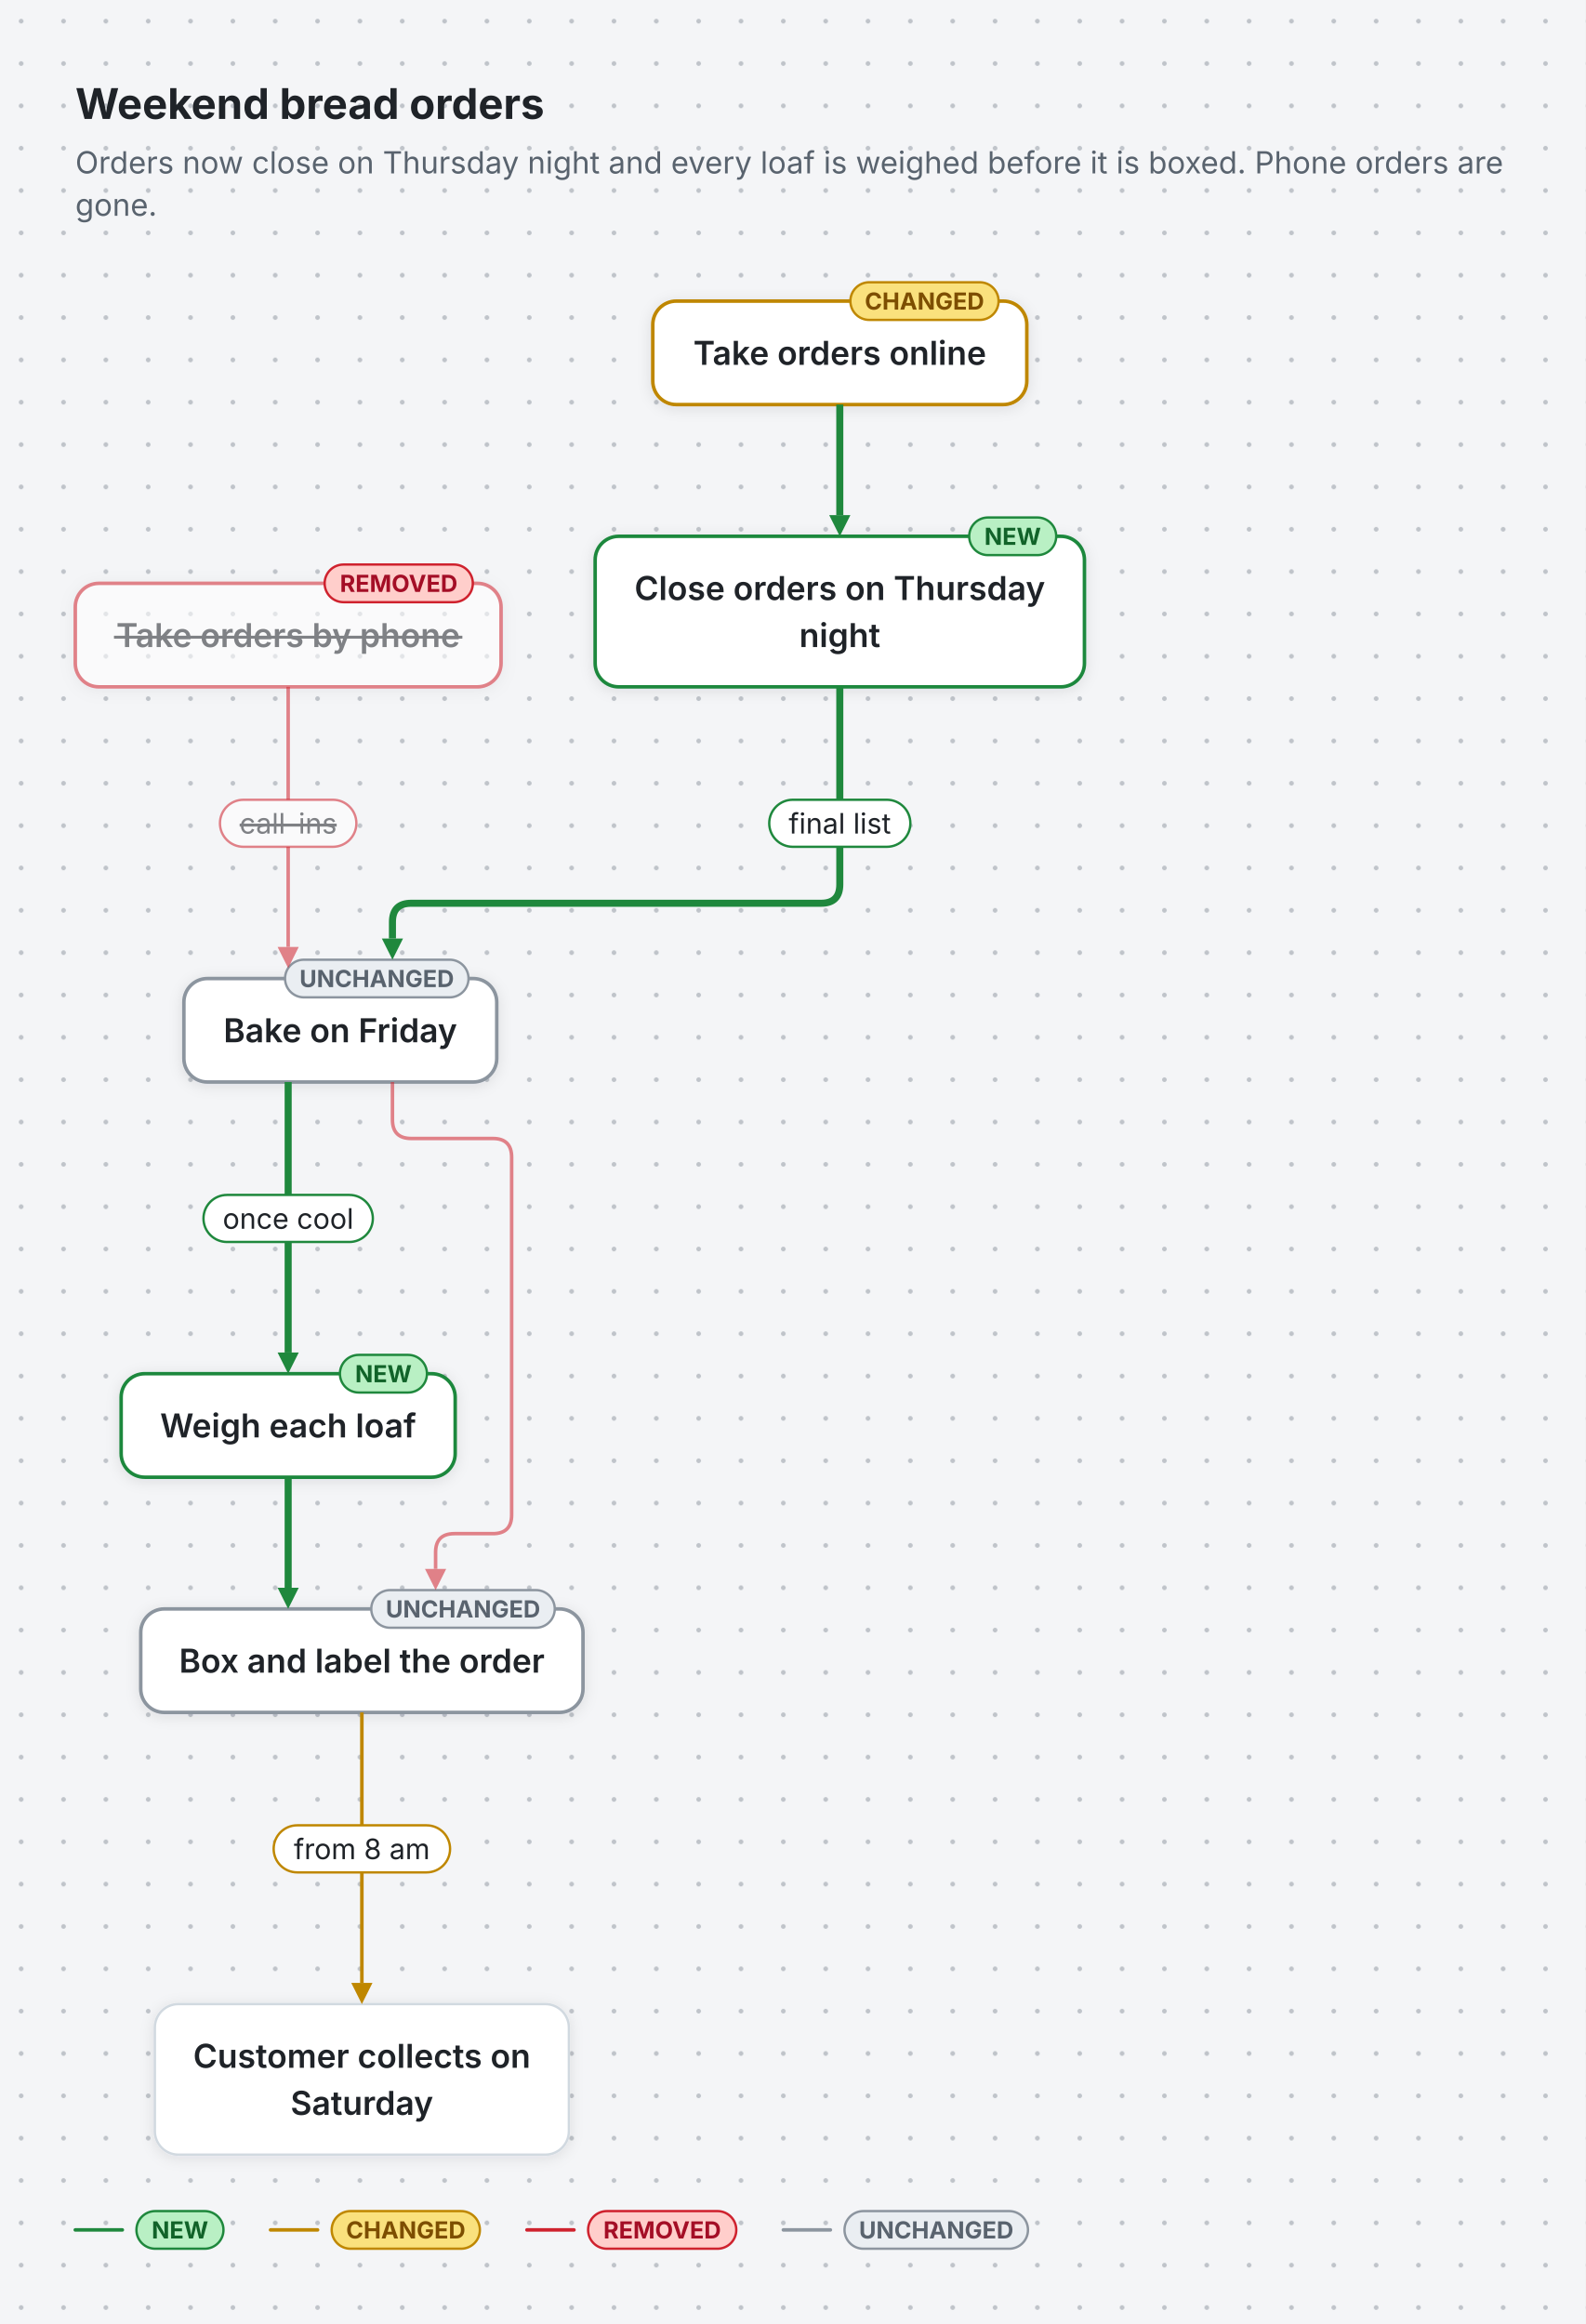
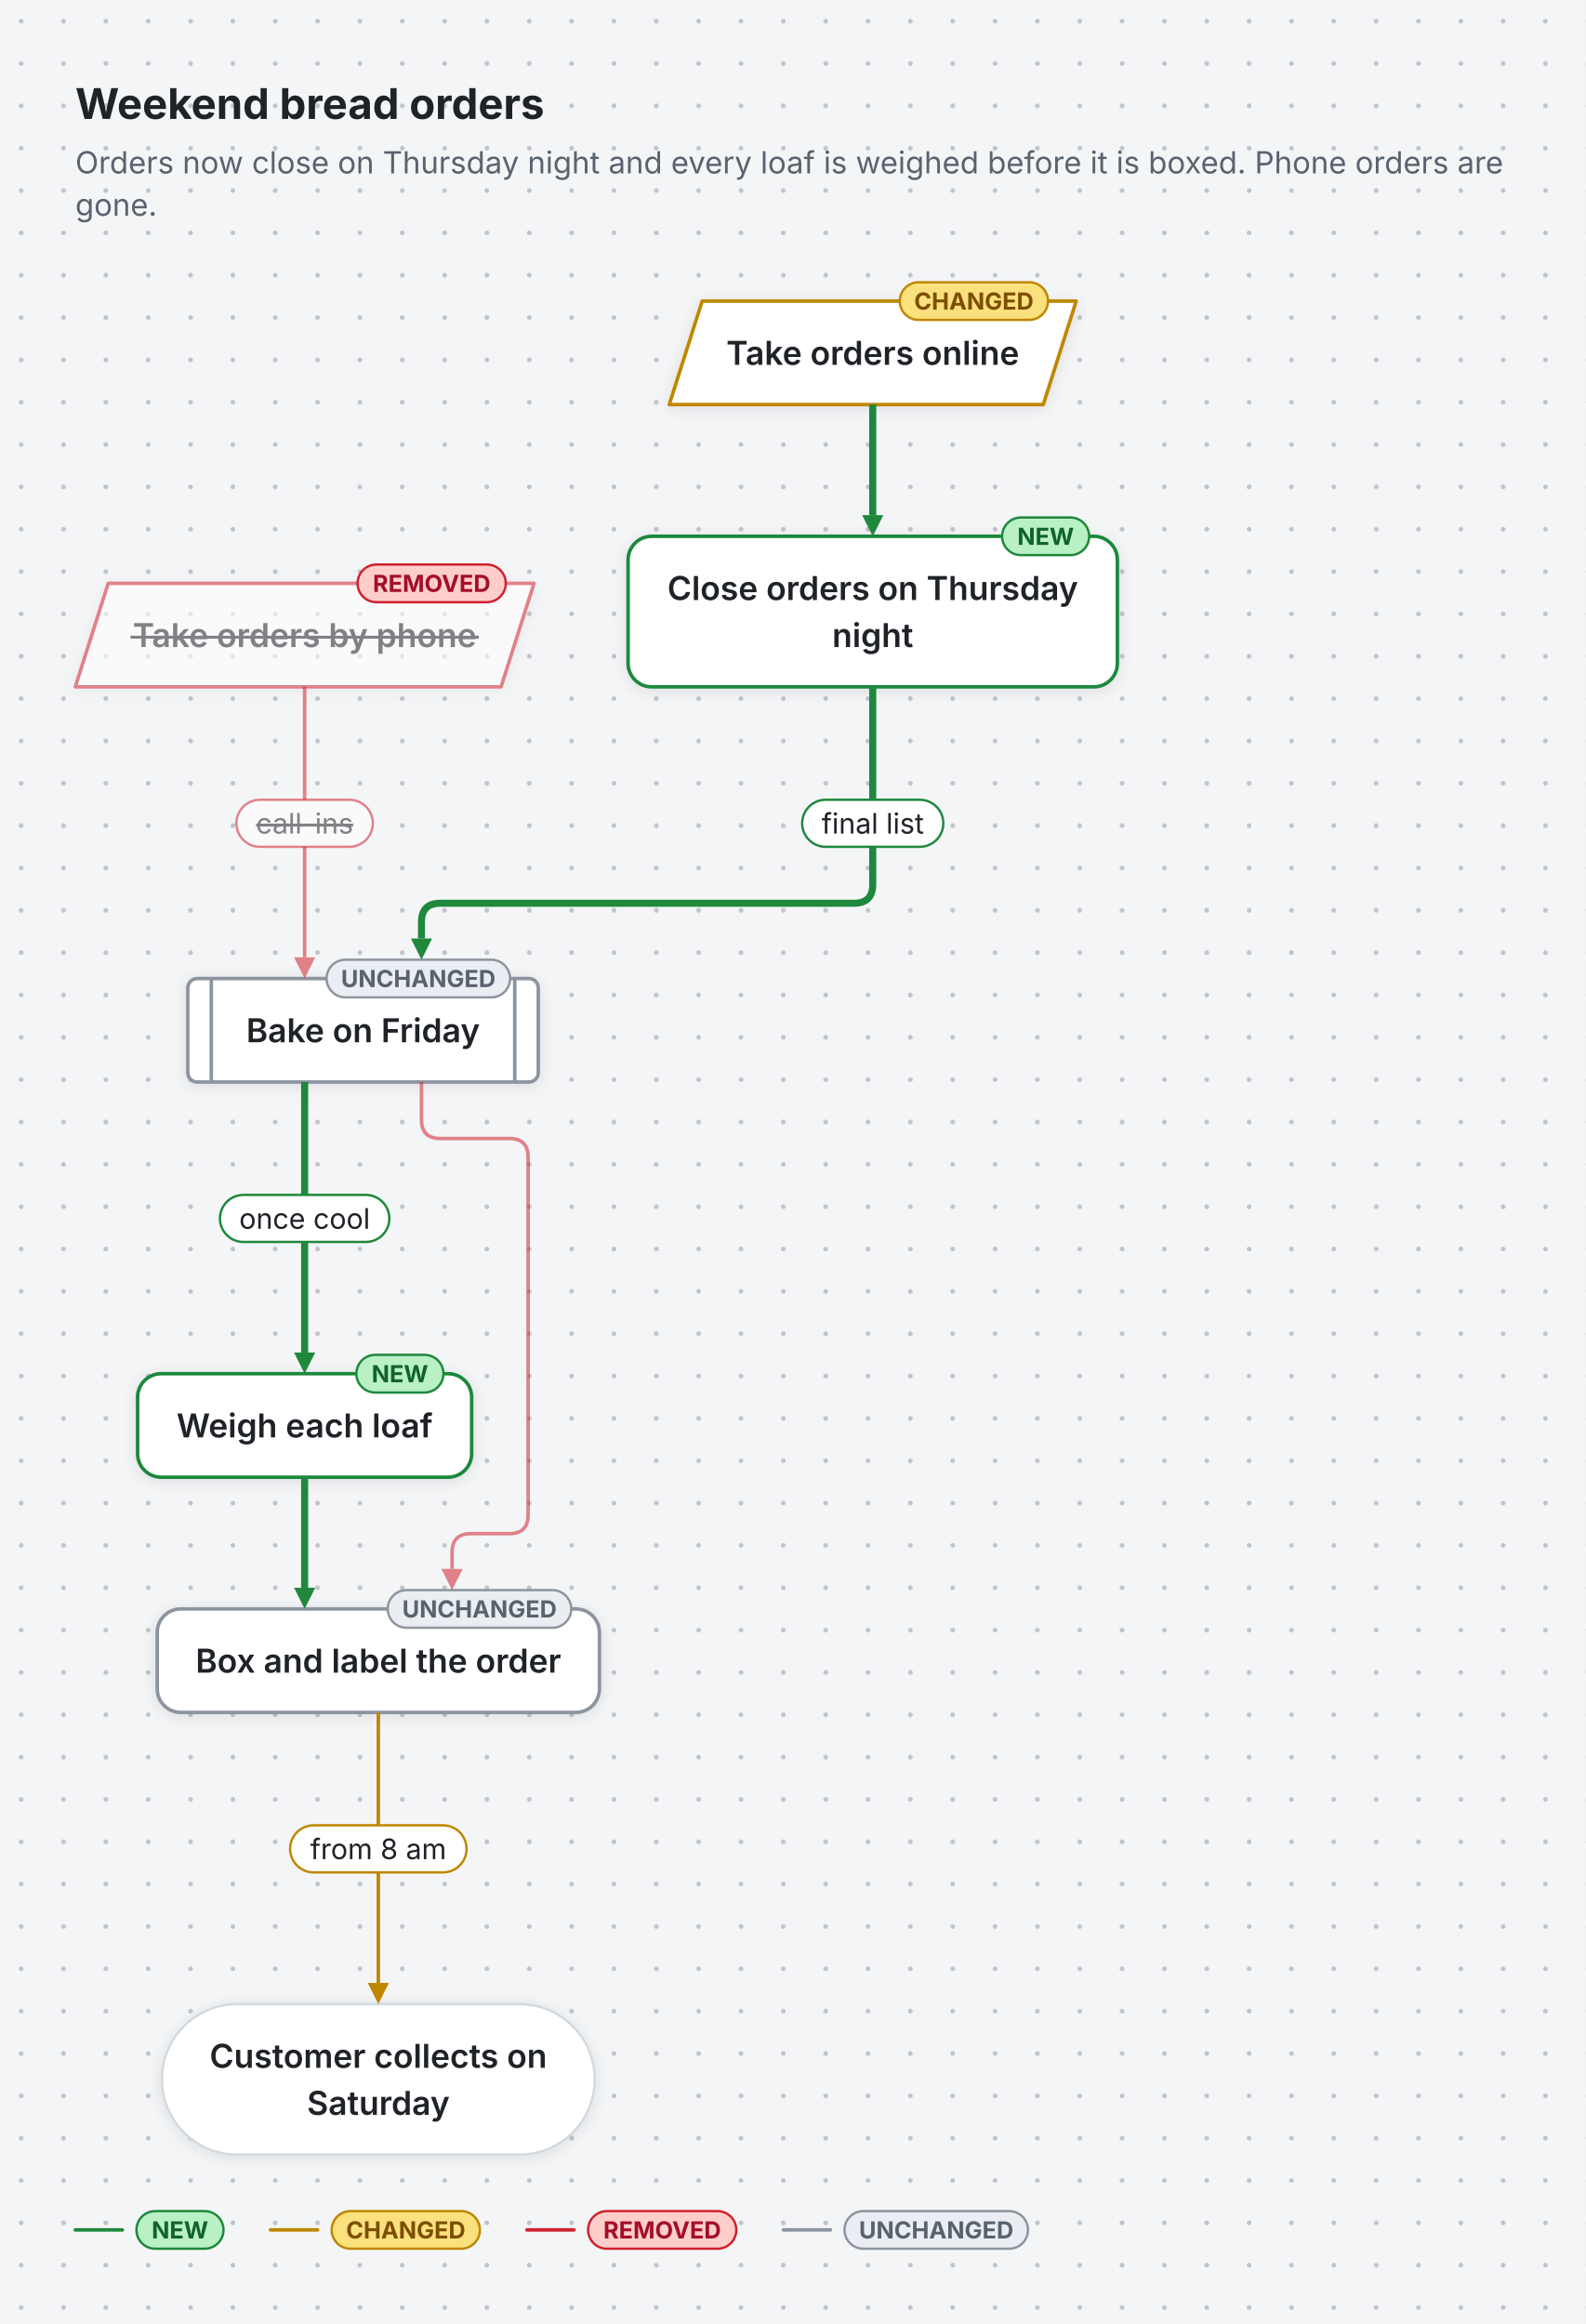
<svg xmlns="http://www.w3.org/2000/svg" width="674" height="988" viewBox="0 0 674 988">
  <defs>
    <pattern id="structa-grid-light" width="18" height="18" patternUnits="userSpaceOnUse">
      <circle cx="9" cy="9" r="1" fill="#8c959f" fill-opacity="0.5" />
    </pattern>
    <filter id="structa-shadow-light" x="-20%" y="-30%" width="140%" height="170%">
      <feDropShadow dx="0" dy="1" stdDeviation="3" flood-color="#1f2328" flood-opacity="0.1" />
    </filter>
  </defs>
  <rect width="674" height="988" fill="#f4f5f7" />
  <rect width="674" height="988" fill="url(#structa-grid-light)" />
  <g class="title">
    <text x="32" y="50.55" font-family="Structa Inter, Inter, sans-serif" font-size="18" font-weight="700" fill="#1f2328">Weekend bread orders</text>
  </g>
  <g class="description">
    <text x="32" y="73.73" font-family="Structa Inter, Inter, sans-serif" font-size="13" font-weight="400" fill="#59636e">Orders now close on Thursday night and every loaf is weighed before it is boxed. Phone orders are</text>
    <text x="32" y="91.73" font-family="Structa Inter, Inter, sans-serif" font-size="13" font-weight="400" fill="#59636e">gone.</text>
  </g>
-   <g class="card" data-id="online" data-kind="step" data-status="changed">
-     <rect x="277.5" y="128" width="159" height="44" rx="10" fill="#ffffff" stroke="#bf8700" stroke-width="1.5" filter="url(#structa-shadow-light)" />
-     <text x="357" y="155.09" font-family="Structa Inter, Inter, sans-serif" font-size="14" font-weight="600" fill="#1f2328" text-anchor="middle">Take orders online</text>
+   <g class="card" data-id="online" data-kind="io" data-status="changed">
+     <path class="outline" d="M298.5 128 L457.5 128 L443.5 172 L284.5 172 Z" fill="#ffffff" stroke="#bf8700" stroke-width="1.5" filter="url(#structa-shadow-light)" stroke-linejoin="round" />
+     <text x="371" y="155.09" font-family="Structa Inter, Inter, sans-serif" font-size="14" font-weight="600" fill="#1f2328" text-anchor="middle">Take orders online</text>
    <g class="badge">
-       <rect x="361.5" y="120" width="63" height="16" rx="8" fill="#ffffff" />
-       <rect x="361.5" y="120" width="63" height="16" rx="8" fill="#fae17d" stroke="#bf8700" stroke-width="1" />
-       <text x="393" y="131.64" font-family="Structa Inter, Inter, sans-serif" font-size="10" font-weight="700" fill="#7d4e00" text-anchor="middle">CHANGED</text>
+       <rect x="382.5" y="120" width="63" height="16" rx="8" fill="#ffffff" />
+       <rect x="382.5" y="120" width="63" height="16" rx="8" fill="#fae17d" stroke="#bf8700" stroke-width="1" />
+       <text x="414" y="131.64" font-family="Structa Inter, Inter, sans-serif" font-size="10" font-weight="700" fill="#7d4e00" text-anchor="middle">CHANGED</text>
    </g>
  </g>
-   <g class="card" data-id="phone" data-kind="step" data-status="removed">
+   <g class="card" data-id="phone" data-kind="io" data-status="removed">
    <g class="faded" opacity="0.55">
-       <rect x="32" y="248" width="181" height="44" rx="10" fill="#ffffff" stroke="#cf222e" stroke-width="1.5" filter="url(#structa-shadow-light)" />
-       <text x="122.5" y="275.09" font-family="Structa Inter, Inter, sans-serif" font-size="14" font-weight="600" fill="#1f2328" text-anchor="middle">Take orders by phone</text>
-       <line class="strike" x1="48.45" y1="270.89" x2="196.55" y2="270.89" stroke="#1f2328" stroke-width="1.25" />
+       <path class="outline" d="M46 248 L227 248 L213 292 L32 292 Z" fill="#ffffff" stroke="#cf222e" stroke-width="1.5" filter="url(#structa-shadow-light)" stroke-linejoin="round" />
+       <text x="129.5" y="275.09" font-family="Structa Inter, Inter, sans-serif" font-size="14" font-weight="600" fill="#1f2328" text-anchor="middle">Take orders by phone</text>
+       <line class="strike" x1="55.45" y1="270.89" x2="203.55" y2="270.89" stroke="#1f2328" stroke-width="1.25" />
    </g>
    <g class="badge">
-       <rect x="138" y="240" width="63" height="16" rx="8" fill="#ffffff" />
-       <rect x="138" y="240" width="63" height="16" rx="8" fill="#ffcecb" stroke="#cf222e" stroke-width="1" />
-       <text x="169.5" y="251.64" font-family="Structa Inter, Inter, sans-serif" font-size="10" font-weight="700" fill="#a40e26" text-anchor="middle">REMOVED</text>
+       <rect x="152" y="240" width="63" height="16" rx="8" fill="#ffffff" />
+       <rect x="152" y="240" width="63" height="16" rx="8" fill="#ffcecb" stroke="#cf222e" stroke-width="1" />
+       <text x="183.5" y="251.64" font-family="Structa Inter, Inter, sans-serif" font-size="10" font-weight="700" fill="#a40e26" text-anchor="middle">REMOVED</text>
    </g>
  </g>
  <g class="card" data-id="close" data-kind="step" data-status="new">
-     <rect x="253" y="228" width="208" height="64" rx="10" fill="#ffffff" stroke="#1f883d" stroke-width="1.5" filter="url(#structa-shadow-light)" />
-     <text x="357" y="255.09" font-family="Structa Inter, Inter, sans-serif" font-size="14" font-weight="600" fill="#1f2328" text-anchor="middle">Close orders on Thursday</text>
-     <text x="357" y="275.09" font-family="Structa Inter, Inter, sans-serif" font-size="14" font-weight="600" fill="#1f2328" text-anchor="middle">night</text>
+     <rect class="outline" x="267" y="228" width="208" height="64" rx="10" fill="#ffffff" stroke="#1f883d" stroke-width="1.5" filter="url(#structa-shadow-light)" />
+     <text x="371" y="255.09" font-family="Structa Inter, Inter, sans-serif" font-size="14" font-weight="600" fill="#1f2328" text-anchor="middle">Close orders on Thursday</text>
+     <text x="371" y="275.09" font-family="Structa Inter, Inter, sans-serif" font-size="14" font-weight="600" fill="#1f2328" text-anchor="middle">night</text>
    <g class="badge">
-       <rect x="412" y="220" width="37" height="16" rx="8" fill="#ffffff" />
-       <rect x="412" y="220" width="37" height="16" rx="8" fill="#b9f0c4" stroke="#1f883d" stroke-width="1" />
-       <text x="430.5" y="231.64" font-family="Structa Inter, Inter, sans-serif" font-size="10" font-weight="700" fill="#116329" text-anchor="middle">NEW</text>
+       <rect x="426" y="220" width="37" height="16" rx="8" fill="#ffffff" />
+       <rect x="426" y="220" width="37" height="16" rx="8" fill="#b9f0c4" stroke="#1f883d" stroke-width="1" />
+       <text x="444.5" y="231.64" font-family="Structa Inter, Inter, sans-serif" font-size="10" font-weight="700" fill="#116329" text-anchor="middle">NEW</text>
    </g>
  </g>
-   <g class="card" data-id="bake" data-kind="step" data-status="unchanged">
-     <rect x="78.17" y="416" width="133" height="44" rx="10" fill="#ffffff" stroke="#8c959f" stroke-width="1.5" filter="url(#structa-shadow-light)" />
-     <text x="144.67" y="443.09" font-family="Structa Inter, Inter, sans-serif" font-size="14" font-weight="600" fill="#1f2328" text-anchor="middle">Bake on Friday</text>
+   <g class="card" data-id="bake" data-kind="subprocess" data-status="unchanged">
+     <rect class="outline" x="79.83" y="416" width="149" height="44" rx="4" fill="#ffffff" stroke="#8c959f" stroke-width="1.5" filter="url(#structa-shadow-light)" />
+     <path class="marks" d="M89.83 416 L89.83 460 M218.83 416 L218.83 460" fill="none" stroke="#8c959f" stroke-width="1.5" />
+     <text x="154.33" y="443.09" font-family="Structa Inter, Inter, sans-serif" font-size="14" font-weight="600" fill="#1f2328" text-anchor="middle">Bake on Friday</text>
    <g class="badge">
-       <rect x="121.17" y="408" width="78" height="16" rx="8" fill="#ffffff" />
-       <rect x="121.17" y="408" width="78" height="16" rx="8" fill="#eaeef2" stroke="#8c959f" stroke-width="1" />
-       <text x="160.17" y="419.64" font-family="Structa Inter, Inter, sans-serif" font-size="10" font-weight="700" fill="#59636e" text-anchor="middle">UNCHANGED</text>
+       <rect x="138.83" y="408" width="78" height="16" rx="8" fill="#ffffff" />
+       <rect x="138.83" y="408" width="78" height="16" rx="8" fill="#eaeef2" stroke="#8c959f" stroke-width="1" />
+       <text x="177.83" y="419.64" font-family="Structa Inter, Inter, sans-serif" font-size="10" font-weight="700" fill="#59636e" text-anchor="middle">UNCHANGED</text>
    </g>
  </g>
  <g class="card" data-id="weigh" data-kind="step" data-status="new">
-     <rect x="51.5" y="584" width="142" height="44" rx="10" fill="#ffffff" stroke="#1f883d" stroke-width="1.5" filter="url(#structa-shadow-light)" />
-     <text x="122.5" y="611.09" font-family="Structa Inter, Inter, sans-serif" font-size="14" font-weight="600" fill="#1f2328" text-anchor="middle">Weigh each loaf</text>
+     <rect class="outline" x="58.5" y="584" width="142" height="44" rx="10" fill="#ffffff" stroke="#1f883d" stroke-width="1.5" filter="url(#structa-shadow-light)" />
+     <text x="129.5" y="611.09" font-family="Structa Inter, Inter, sans-serif" font-size="14" font-weight="600" fill="#1f2328" text-anchor="middle">Weigh each loaf</text>
    <g class="badge">
-       <rect x="144.5" y="576" width="37" height="16" rx="8" fill="#ffffff" />
-       <rect x="144.5" y="576" width="37" height="16" rx="8" fill="#b9f0c4" stroke="#1f883d" stroke-width="1" />
-       <text x="163" y="587.64" font-family="Structa Inter, Inter, sans-serif" font-size="10" font-weight="700" fill="#116329" text-anchor="middle">NEW</text>
+       <rect x="151.5" y="576" width="37" height="16" rx="8" fill="#ffffff" />
+       <rect x="151.5" y="576" width="37" height="16" rx="8" fill="#b9f0c4" stroke="#1f883d" stroke-width="1" />
+       <text x="170" y="587.64" font-family="Structa Inter, Inter, sans-serif" font-size="10" font-weight="700" fill="#116329" text-anchor="middle">NEW</text>
    </g>
  </g>
  <g class="card" data-id="box" data-kind="step" data-status="unchanged">
-     <rect x="59.83" y="684" width="188" height="44" rx="10" fill="#ffffff" stroke="#8c959f" stroke-width="1.5" filter="url(#structa-shadow-light)" />
-     <text x="153.83" y="711.09" font-family="Structa Inter, Inter, sans-serif" font-size="14" font-weight="600" fill="#1f2328" text-anchor="middle">Box and label the order</text>
+     <rect class="outline" x="66.83" y="684" width="188" height="44" rx="10" fill="#ffffff" stroke="#8c959f" stroke-width="1.5" filter="url(#structa-shadow-light)" />
+     <text x="160.83" y="711.09" font-family="Structa Inter, Inter, sans-serif" font-size="14" font-weight="600" fill="#1f2328" text-anchor="middle">Box and label the order</text>
    <g class="badge">
-       <rect x="157.83" y="676" width="78" height="16" rx="8" fill="#ffffff" />
-       <rect x="157.83" y="676" width="78" height="16" rx="8" fill="#eaeef2" stroke="#8c959f" stroke-width="1" />
-       <text x="196.83" y="687.64" font-family="Structa Inter, Inter, sans-serif" font-size="10" font-weight="700" fill="#59636e" text-anchor="middle">UNCHANGED</text>
+       <rect x="164.83" y="676" width="78" height="16" rx="8" fill="#ffffff" />
+       <rect x="164.83" y="676" width="78" height="16" rx="8" fill="#eaeef2" stroke="#8c959f" stroke-width="1" />
+       <text x="203.83" y="687.64" font-family="Structa Inter, Inter, sans-serif" font-size="10" font-weight="700" fill="#59636e" text-anchor="middle">UNCHANGED</text>
    </g>
  </g>
-   <g class="card" data-id="collect" data-kind="step">
-     <rect x="65.83" y="852" width="176" height="64" rx="10" fill="#ffffff" stroke="#d1d9e0" stroke-width="1" filter="url(#structa-shadow-light)" />
-     <text x="153.83" y="879.09" font-family="Structa Inter, Inter, sans-serif" font-size="14" font-weight="600" fill="#1f2328" text-anchor="middle">Customer collects on</text>
-     <text x="153.83" y="899.09" font-family="Structa Inter, Inter, sans-serif" font-size="14" font-weight="600" fill="#1f2328" text-anchor="middle">Saturday</text>
+   <g class="card" data-id="collect" data-kind="end">
+     <rect class="outline" x="68.83" y="852" width="184" height="64" rx="32" fill="#ffffff" stroke="#d1d9e0" stroke-width="1" filter="url(#structa-shadow-light)" />
+     <text x="160.83" y="879.09" font-family="Structa Inter, Inter, sans-serif" font-size="14" font-weight="600" fill="#1f2328" text-anchor="middle">Customer collects on</text>
+     <text x="160.83" y="899.09" font-family="Structa Inter, Inter, sans-serif" font-size="14" font-weight="600" fill="#1f2328" text-anchor="middle">Saturday</text>
  </g>
  <g class="line" data-id="edges[0]" data-kind="flow" data-from="online" data-to="close" data-status="new">
-     <path d="M357 172 L357 219" fill="none" stroke="#1f883d" stroke-width="3" stroke-linejoin="round" />
-     <path d="M357 228 L352.5 219 L361.5 219 Z" fill="#1f883d" />
+     <path d="M371 172 L371 219" fill="none" stroke="#1f883d" stroke-width="3" stroke-linejoin="round" />
+     <path d="M371 228 L366.5 219 L375.5 219 Z" fill="#1f883d" />
  </g>
  <g class="line" data-id="edges[1]" data-kind="flow" data-from="close" data-to="bake" data-status="new">
-     <path d="M357 292 L357 376 Q357 384 349 384 L174.83 384 Q166.83 384 166.83 392 L166.83 399" fill="none" stroke="#1f883d" stroke-width="3" stroke-linejoin="round" />
-     <path d="M166.83 408 L162.33 399 L171.33 399 Z" fill="#1f883d" />
+     <path d="M371 292 L371 376 Q371 384 363 384 L187.17 384 Q179.17 384 179.17 392 L179.17 399" fill="none" stroke="#1f883d" stroke-width="3" stroke-linejoin="round" />
+     <path d="M179.17 408 L174.67 399 L183.67 399 Z" fill="#1f883d" />
  </g>
  <g class="line" data-id="edges[2]" data-kind="flow" data-from="phone" data-to="bake" data-status="removed">
    <g class="faded" opacity="0.55">
-       <path d="M122.5 292 L122.5 402.58" fill="none" stroke="#cf222e" stroke-width="1.5" stroke-linejoin="round" />
-       <path d="M122.5 411.58 L118 402.58 L127 402.58 Z" fill="#cf222e" />
+       <path d="M129.5 292 L129.5 407" fill="none" stroke="#cf222e" stroke-width="1.5" stroke-linejoin="round" />
+       <path d="M129.5 416 L125 407 L134 407 Z" fill="#cf222e" />
    </g>
  </g>
  <g class="line" data-id="edges[3]" data-kind="flow" data-from="bake" data-to="weigh" data-status="new">
-     <path d="M122.5 460 L122.5 575" fill="none" stroke="#1f883d" stroke-width="3" stroke-linejoin="round" />
-     <path d="M122.5 584 L118 575 L127 575 Z" fill="#1f883d" />
+     <path d="M129.5 460 L129.5 575" fill="none" stroke="#1f883d" stroke-width="3" stroke-linejoin="round" />
+     <path d="M129.5 584 L125 575 L134 575 Z" fill="#1f883d" />
  </g>
  <g class="line" data-id="edges[4]" data-kind="flow" data-from="weigh" data-to="box" data-status="new">
-     <path d="M122.5 628 L122.5 675" fill="none" stroke="#1f883d" stroke-width="3" stroke-linejoin="round" />
-     <path d="M122.5 684 L118 675 L127 675 Z" fill="#1f883d" />
+     <path d="M129.5 628 L129.5 675" fill="none" stroke="#1f883d" stroke-width="3" stroke-linejoin="round" />
+     <path d="M129.5 684 L125 675 L134 675 Z" fill="#1f883d" />
  </g>
  <g class="line" data-id="edges[5]" data-kind="flow" data-from="bake" data-to="box" data-status="removed">
    <g class="faded" opacity="0.55">
-       <path d="M166.83 460 L166.83 476 Q166.83 484 174.83 484 L209.5 484 Q217.5 484 217.5 492 L217.5 644 Q217.5 652 209.5 652 L193.17 652 Q185.17 652 185.17 660 L185.17 667" fill="none" stroke="#cf222e" stroke-width="1.5" stroke-linejoin="round" />
-       <path d="M185.17 676 L180.67 667 L189.67 667 Z" fill="#cf222e" />
+       <path d="M179.17 460 L179.17 476 Q179.17 484 187.17 484 L216.5 484 Q224.5 484 224.5 492 L224.5 644 Q224.5 652 216.5 652 L200.17 652 Q192.17 652 192.17 660 L192.17 667" fill="none" stroke="#cf222e" stroke-width="1.5" stroke-linejoin="round" />
+       <path d="M192.17 676 L187.67 667 L196.67 667 Z" fill="#cf222e" />
    </g>
  </g>
  <g class="line" data-id="edges[6]" data-kind="flow" data-from="box" data-to="collect" data-status="changed">
-     <path d="M153.83 728 L153.83 843" fill="none" stroke="#bf8700" stroke-width="1.5" stroke-linejoin="round" />
-     <path d="M153.83 852 L149.33 843 L158.33 843 Z" fill="#bf8700" />
+     <path d="M160.83 728 L160.83 843" fill="none" stroke="#bf8700" stroke-width="1.5" stroke-linejoin="round" />
+     <path d="M160.83 852 L156.33 843 L165.33 843 Z" fill="#bf8700" />
  </g>
  <g class="line-labels">
    <g class="line-label" data-line="edges[1]">
-       <rect x="327" y="340" width="60" height="20" rx="10" fill="#ffffff" stroke="#1f883d" stroke-width="1" />
-       <text x="357" y="354.37" font-family="Structa Inter, Inter, sans-serif" font-size="12" font-weight="400" fill="#1f2328" text-anchor="middle">final list</text>
+       <rect x="341" y="340" width="60" height="20" rx="10" fill="#ffffff" stroke="#1f883d" stroke-width="1" />
+       <text x="371" y="354.37" font-family="Structa Inter, Inter, sans-serif" font-size="12" font-weight="400" fill="#1f2328" text-anchor="middle">final list</text>
    </g>
    <g class="line-label" data-line="edges[2]">
-       <rect x="93.5" y="340" width="58" height="20" rx="10" fill="#f4f5f7" />
+       <rect x="100.5" y="340" width="58" height="20" rx="10" fill="#f4f5f7" />
      <g class="faded" opacity="0.55">
-         <rect x="93.5" y="340" width="58" height="20" rx="10" fill="#ffffff" stroke="#cf222e" stroke-width="1" />
-         <text x="122.5" y="354.37" font-family="Structa Inter, Inter, sans-serif" font-size="12" font-weight="400" fill="#1f2328" text-anchor="middle">call-ins</text>
-         <line class="strike" x1="101.87" y1="350.77" x2="143.13" y2="350.77" stroke="#1f2328" stroke-width="1.25" />
+         <rect x="100.5" y="340" width="58" height="20" rx="10" fill="#ffffff" stroke="#cf222e" stroke-width="1" />
+         <text x="129.5" y="354.37" font-family="Structa Inter, Inter, sans-serif" font-size="12" font-weight="400" fill="#1f2328" text-anchor="middle">call-ins</text>
+         <line class="strike" x1="108.87" y1="350.77" x2="150.13" y2="350.77" stroke="#1f2328" stroke-width="1.25" />
      </g>
    </g>
    <g class="line-label" data-line="edges[3]">
-       <rect x="86.5" y="508" width="72" height="20" rx="10" fill="#ffffff" stroke="#1f883d" stroke-width="1" />
-       <text x="122.5" y="522.37" font-family="Structa Inter, Inter, sans-serif" font-size="12" font-weight="400" fill="#1f2328" text-anchor="middle">once cool</text>
+       <rect x="93.5" y="508" width="72" height="20" rx="10" fill="#ffffff" stroke="#1f883d" stroke-width="1" />
+       <text x="129.5" y="522.37" font-family="Structa Inter, Inter, sans-serif" font-size="12" font-weight="400" fill="#1f2328" text-anchor="middle">once cool</text>
    </g>
    <g class="line-label" data-line="edges[6]">
-       <rect x="116.33" y="776" width="75" height="20" rx="10" fill="#ffffff" stroke="#bf8700" stroke-width="1" />
-       <text x="153.83" y="790.37" font-family="Structa Inter, Inter, sans-serif" font-size="12" font-weight="400" fill="#1f2328" text-anchor="middle">from 8 am</text>
+       <rect x="123.33" y="776" width="75" height="20" rx="10" fill="#ffffff" stroke="#bf8700" stroke-width="1" />
+       <text x="160.83" y="790.37" font-family="Structa Inter, Inter, sans-serif" font-size="12" font-weight="400" fill="#1f2328" text-anchor="middle">from 8 am</text>
    </g>
  </g>
  <g class="legend">
    <g class="legend-item" data-status="new">
      <line class="swatch" x1="32" y1="948" x2="52" y2="948" stroke="#1f883d" stroke-width="1.5" stroke-linecap="round" />
      <g class="badge">
        <rect x="58" y="940" width="37" height="16" rx="8" fill="#ffffff" />
        <rect x="58" y="940" width="37" height="16" rx="8" fill="#b9f0c4" stroke="#1f883d" stroke-width="1" />
        <text x="76.5" y="951.64" font-family="Structa Inter, Inter, sans-serif" font-size="10" font-weight="700" fill="#116329" text-anchor="middle">NEW</text>
      </g>
    </g>
    <g class="legend-item" data-status="changed">
      <line class="swatch" x1="115" y1="948" x2="135" y2="948" stroke="#bf8700" stroke-width="1.5" stroke-linecap="round" />
      <g class="badge">
        <rect x="141" y="940" width="63" height="16" rx="8" fill="#ffffff" />
        <rect x="141" y="940" width="63" height="16" rx="8" fill="#fae17d" stroke="#bf8700" stroke-width="1" />
        <text x="172.5" y="951.64" font-family="Structa Inter, Inter, sans-serif" font-size="10" font-weight="700" fill="#7d4e00" text-anchor="middle">CHANGED</text>
      </g>
    </g>
    <g class="legend-item" data-status="removed">
      <line class="swatch" x1="224" y1="948" x2="244" y2="948" stroke="#cf222e" stroke-width="1.5" stroke-linecap="round" />
      <g class="badge">
        <rect x="250" y="940" width="63" height="16" rx="8" fill="#ffffff" />
        <rect x="250" y="940" width="63" height="16" rx="8" fill="#ffcecb" stroke="#cf222e" stroke-width="1" />
        <text x="281.5" y="951.64" font-family="Structa Inter, Inter, sans-serif" font-size="10" font-weight="700" fill="#a40e26" text-anchor="middle">REMOVED</text>
      </g>
    </g>
    <g class="legend-item" data-status="unchanged">
      <line class="swatch" x1="333" y1="948" x2="353" y2="948" stroke="#8c959f" stroke-width="1.5" stroke-linecap="round" />
      <g class="badge">
        <rect x="359" y="940" width="78" height="16" rx="8" fill="#ffffff" />
        <rect x="359" y="940" width="78" height="16" rx="8" fill="#eaeef2" stroke="#8c959f" stroke-width="1" />
        <text x="398" y="951.64" font-family="Structa Inter, Inter, sans-serif" font-size="10" font-weight="700" fill="#59636e" text-anchor="middle">UNCHANGED</text>
      </g>
    </g>
  </g>
</svg>
